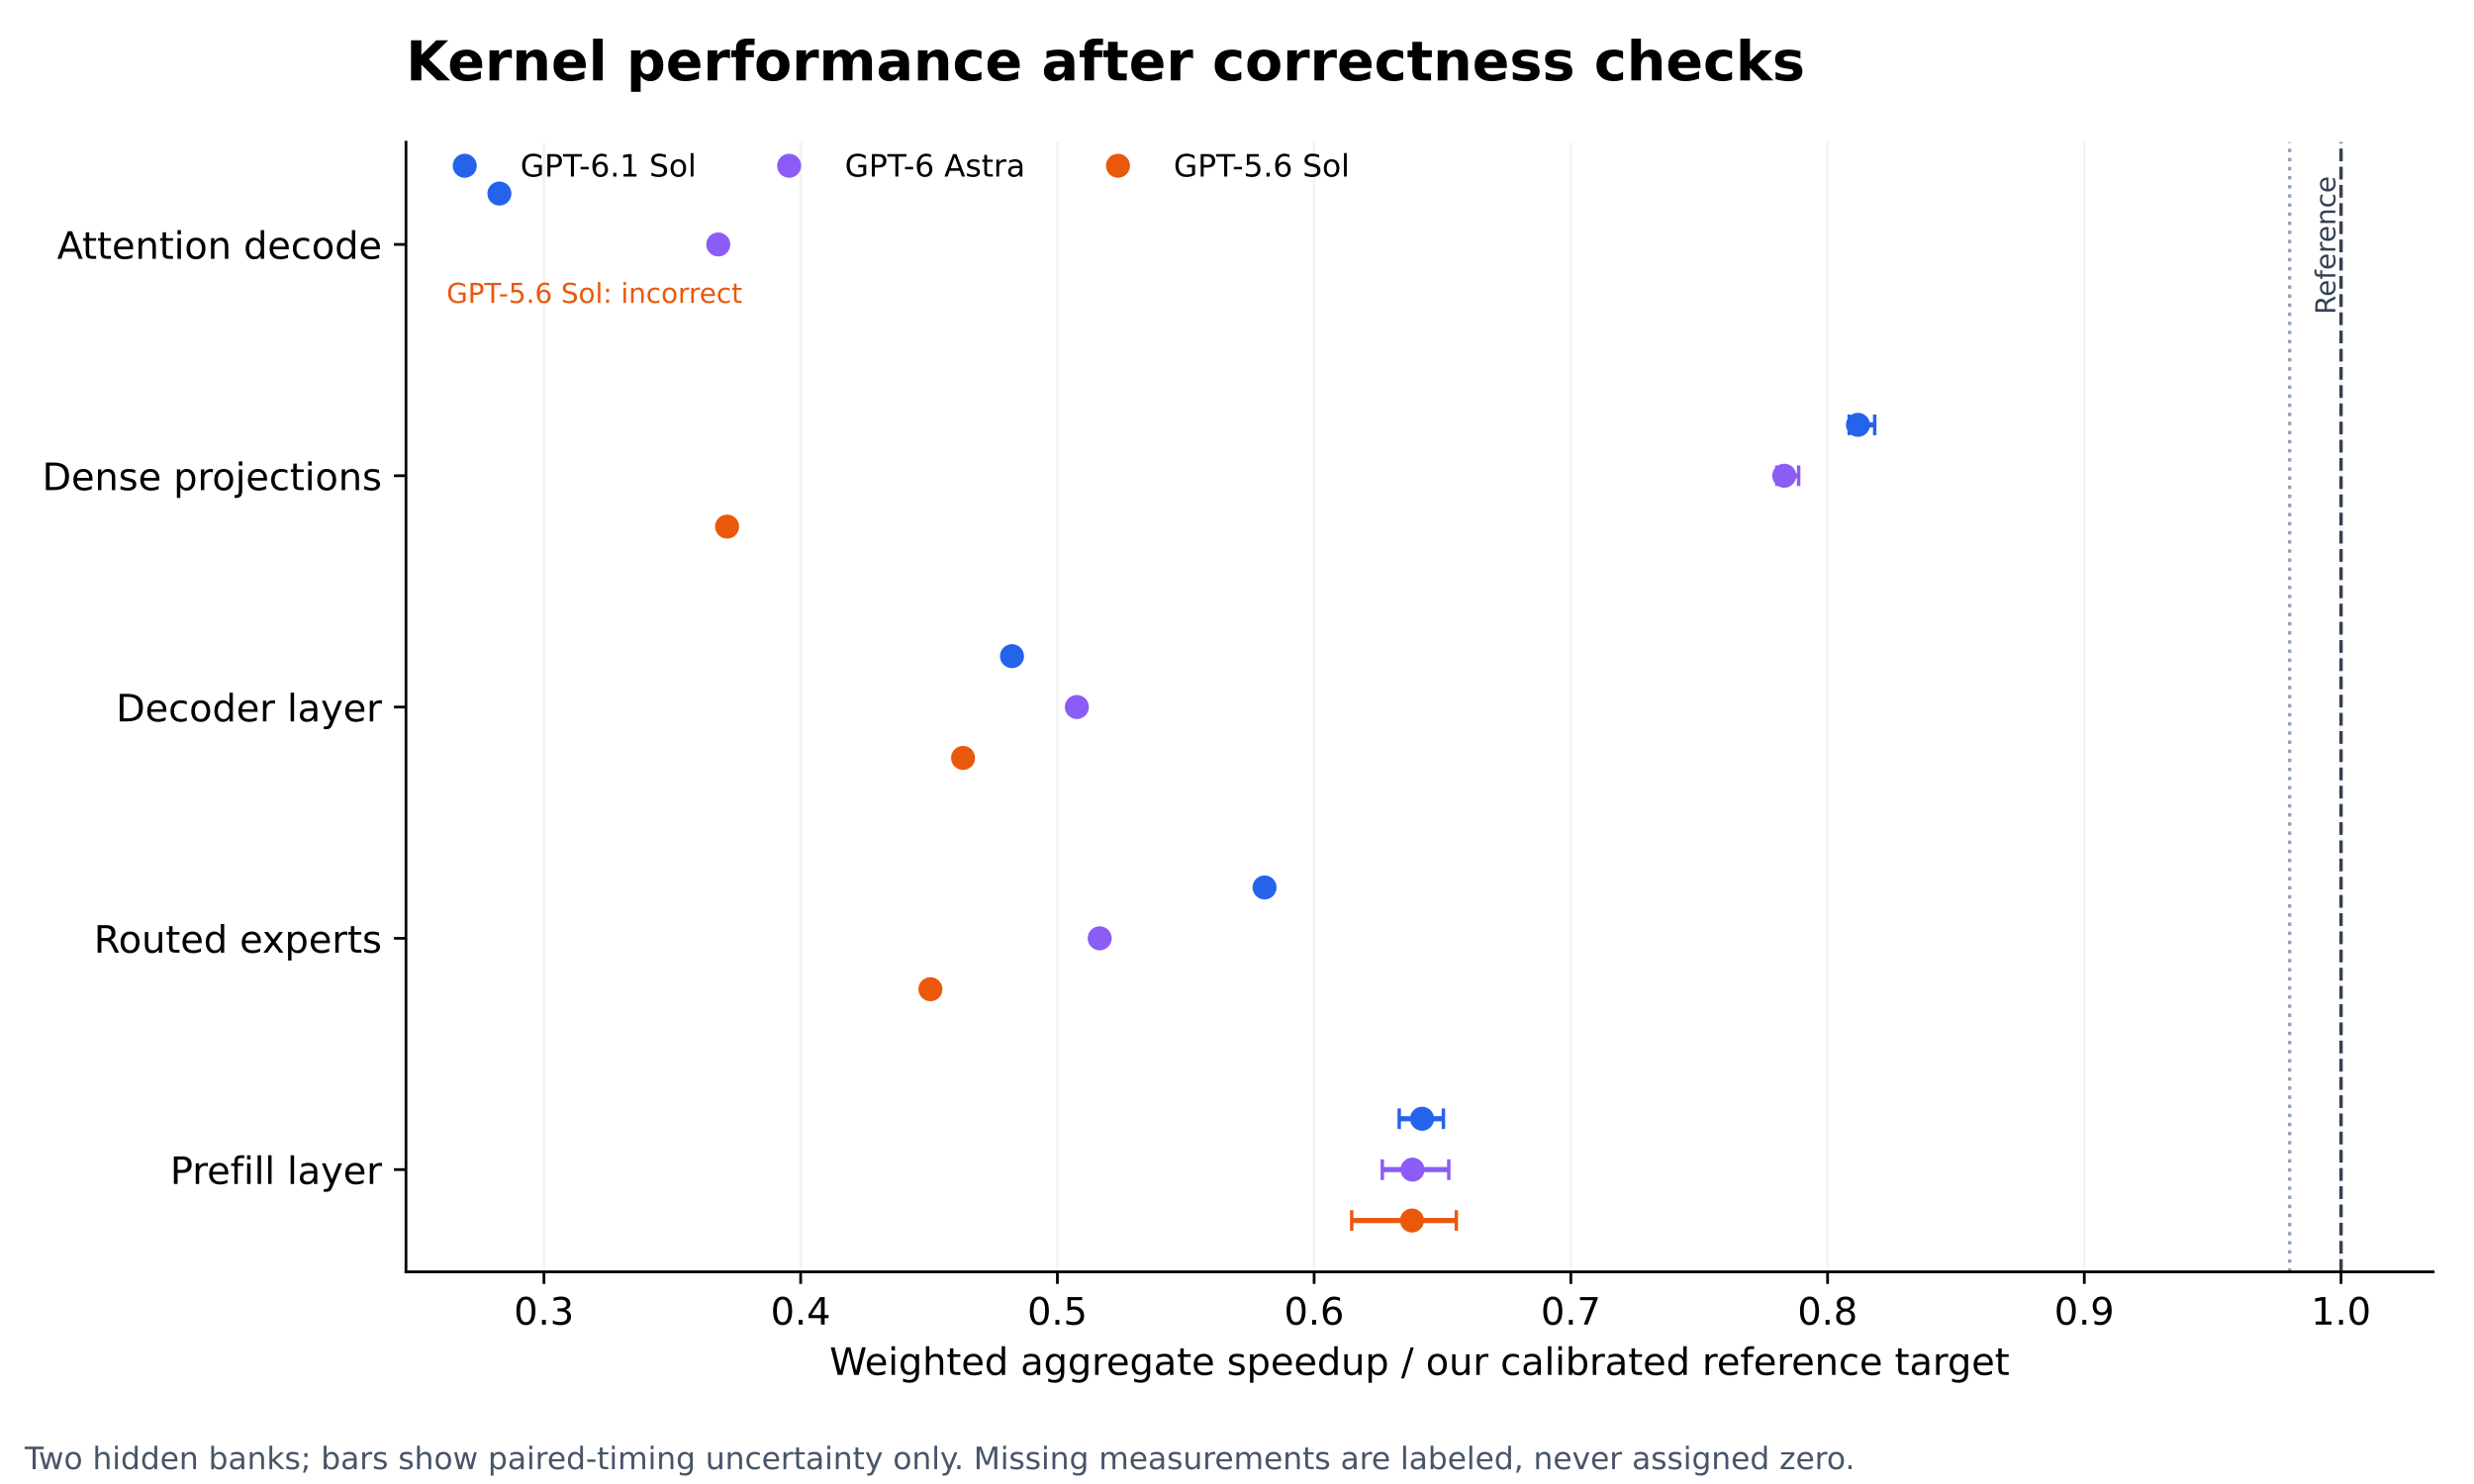
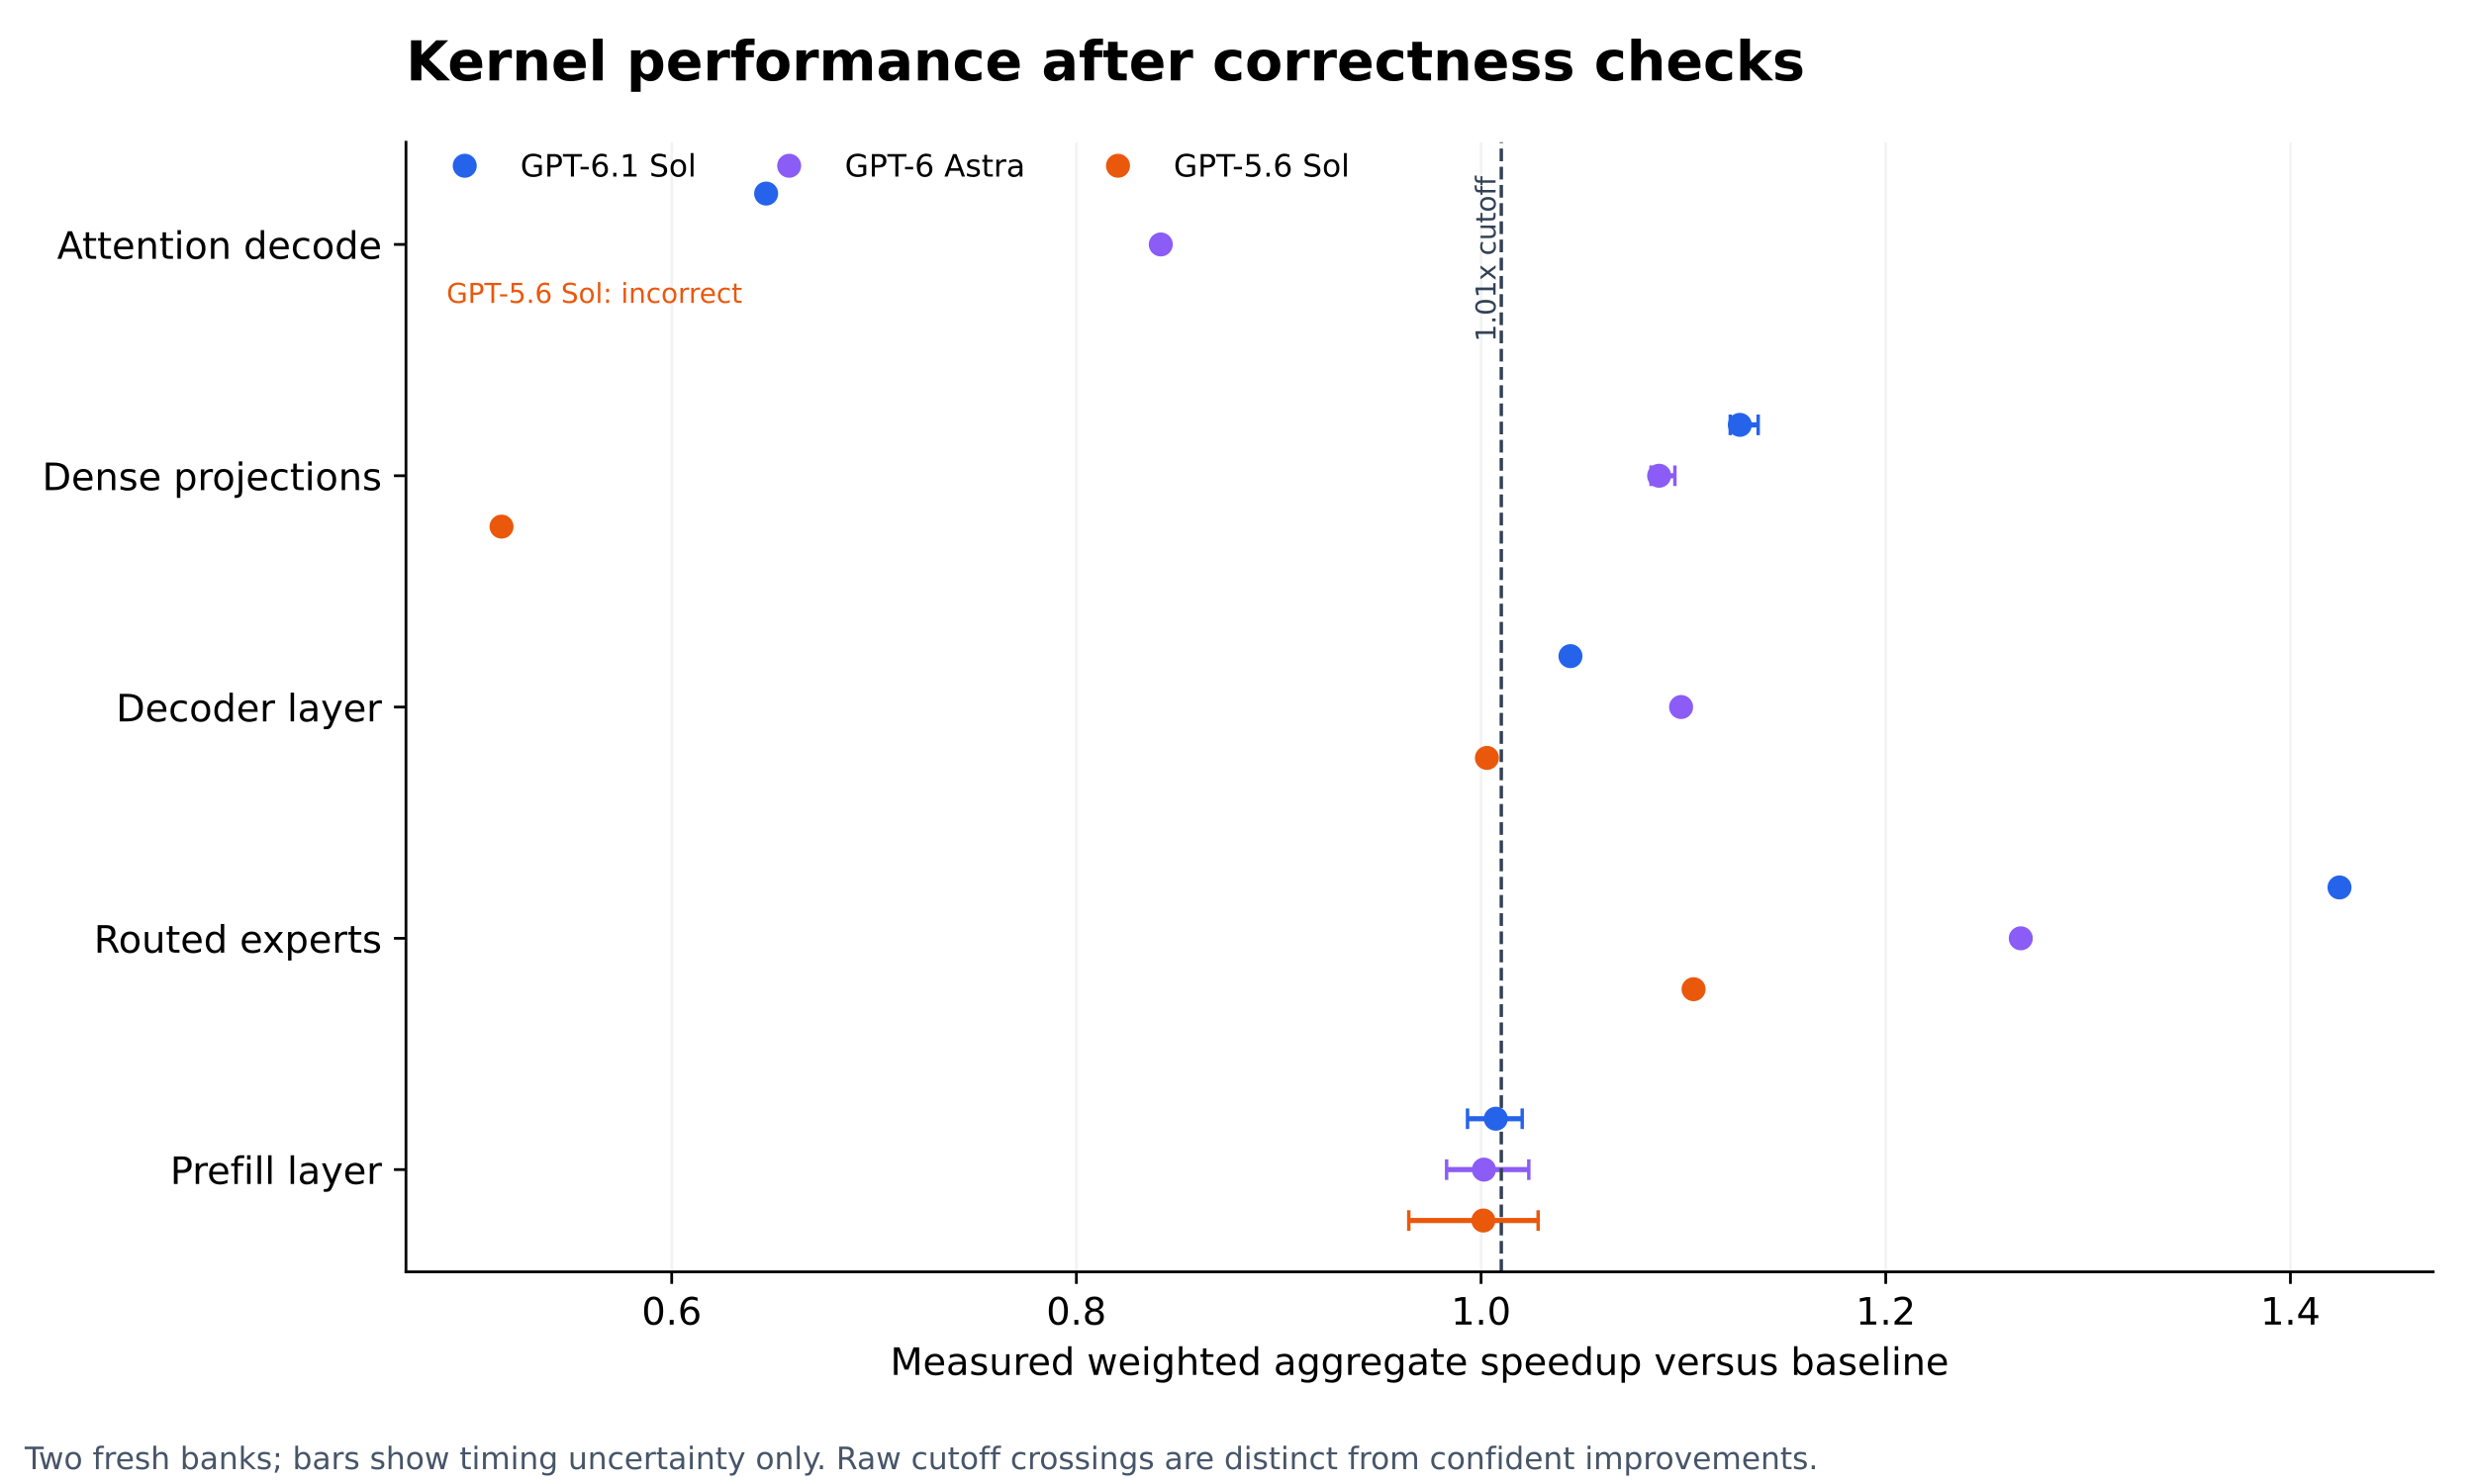
<svg xmlns="http://www.w3.org/2000/svg" xmlns:xlink="http://www.w3.org/1999/xlink" width="720pt" height="432pt" viewBox="0 0 720 432" version="1.1">
  <defs>
    <style type="text/css">*{stroke-linejoin: round; stroke-linecap: butt}</style>
  </defs>
  <g id="figure_1">
    <g id="patch_1">
      <path d="M 0 432 L 720 432 L 720 0 L 0 0 z " style="fill: #ffffff" />
    </g>
    <g id="axes_1">
      <g id="patch_2">
        <path d="M 118.15 370.24 L 708.12 370.24 L 708.12 41.4 L 118.15 41.4 z " style="fill: #ffffff" />
      </g>
      <g id="matplotlib.axis_1">
        <g id="xtick_1">
          <g id="line2d_1">
-             <path d="M 158.302 370.24 L 158.302 41.4 " clip-path="url(#p978713d4ad)" style="fill: none; stroke: #b0b0b0; stroke-opacity: 0.15; stroke-width: 0.8; stroke-linecap: square" />
+             <path d="M 195.484 370.24 L 195.484 41.4 " clip-path="url(#pc3a83fc8a4)" style="fill: none; stroke: #b0b0b0; stroke-opacity: 0.15; stroke-width: 0.8; stroke-linecap: square" />
          </g>
          <g id="line2d_2">
            <defs>
-               <path id="mf0a34f0b8c" d="M 0 0 L 0 3.5 " style="stroke: #000000; stroke-width: 0.8" />
+               <path id="m26ceb1a71c" d="M 0 0 L 0 3.5 " style="stroke: #000000; stroke-width: 0.8" />
            </defs>
            <g>
-               <use xlink:href="#mf0a34f0b8c" x="158.302" y="370.24" style="stroke: #000000; stroke-width: 0.8" />
+               <use xlink:href="#m26ceb1a71c" x="195.484" y="370.24" style="stroke: #000000; stroke-width: 0.8" />
            </g>
          </g>
          <g id="text_1">
-             <text style="font-size: 11px; font-family: 'DejaVu Sans'; text-anchor: middle" x="158.302" y="385.598" transform="rotate(-0 158.3019 385.5983)">0.3</text>
+             <text style="font-size: 11px; font-family: 'DejaVu Sans'; text-anchor: middle" x="195.484" y="385.598" transform="rotate(-0 195.4839 385.5983)">0.6</text>
          </g>
        </g>
        <g id="xtick_2">
          <g id="line2d_3">
-             <path d="M 233.016 370.24 L 233.016 41.4 " clip-path="url(#p978713d4ad)" style="fill: none; stroke: #b0b0b0; stroke-opacity: 0.15; stroke-width: 0.8; stroke-linecap: square" />
+             <path d="M 313.256 370.24 L 313.256 41.4 " clip-path="url(#pc3a83fc8a4)" style="fill: none; stroke: #b0b0b0; stroke-opacity: 0.15; stroke-width: 0.8; stroke-linecap: square" />
          </g>
          <g id="line2d_4">
            <g>
-               <use xlink:href="#mf0a34f0b8c" x="233.016" y="370.24" style="stroke: #000000; stroke-width: 0.8" />
+               <use xlink:href="#m26ceb1a71c" x="313.256" y="370.24" style="stroke: #000000; stroke-width: 0.8" />
            </g>
          </g>
          <g id="text_2">
-             <text style="font-size: 11px; font-family: 'DejaVu Sans'; text-anchor: middle" x="233.016" y="385.598" transform="rotate(-0 233.0164 385.5983)">0.4</text>
+             <text style="font-size: 11px; font-family: 'DejaVu Sans'; text-anchor: middle" x="313.256" y="385.598" transform="rotate(-0 313.2562 385.5983)">0.8</text>
          </g>
        </g>
        <g id="xtick_3">
          <g id="line2d_5">
-             <path d="M 307.731 370.24 L 307.731 41.4 " clip-path="url(#p978713d4ad)" style="fill: none; stroke: #b0b0b0; stroke-opacity: 0.15; stroke-width: 0.8; stroke-linecap: square" />
+             <path d="M 431.029 370.24 L 431.029 41.4 " clip-path="url(#pc3a83fc8a4)" style="fill: none; stroke: #b0b0b0; stroke-opacity: 0.15; stroke-width: 0.8; stroke-linecap: square" />
          </g>
          <g id="line2d_6">
            <g>
-               <use xlink:href="#mf0a34f0b8c" x="307.731" y="370.24" style="stroke: #000000; stroke-width: 0.8" />
+               <use xlink:href="#m26ceb1a71c" x="431.029" y="370.24" style="stroke: #000000; stroke-width: 0.8" />
            </g>
          </g>
          <g id="text_3">
-             <text style="font-size: 11px; font-family: 'DejaVu Sans'; text-anchor: middle" x="307.731" y="385.598" transform="rotate(-0 307.7308 385.5983)">0.5</text>
+             <text style="font-size: 11px; font-family: 'DejaVu Sans'; text-anchor: middle" x="431.029" y="385.598" transform="rotate(-0 431.0286 385.5983)">1.0</text>
          </g>
        </g>
        <g id="xtick_4">
          <g id="line2d_7">
-             <path d="M 382.445 370.24 L 382.445 41.4 " clip-path="url(#p978713d4ad)" style="fill: none; stroke: #b0b0b0; stroke-opacity: 0.15; stroke-width: 0.8; stroke-linecap: square" />
+             <path d="M 548.801 370.24 L 548.801 41.4 " clip-path="url(#pc3a83fc8a4)" style="fill: none; stroke: #b0b0b0; stroke-opacity: 0.15; stroke-width: 0.8; stroke-linecap: square" />
          </g>
          <g id="line2d_8">
            <g>
-               <use xlink:href="#mf0a34f0b8c" x="382.445" y="370.24" style="stroke: #000000; stroke-width: 0.8" />
+               <use xlink:href="#m26ceb1a71c" x="548.801" y="370.24" style="stroke: #000000; stroke-width: 0.8" />
            </g>
          </g>
          <g id="text_4">
-             <text style="font-size: 11px; font-family: 'DejaVu Sans'; text-anchor: middle" x="382.445" y="385.598" transform="rotate(-0 382.4453 385.5983)">0.6</text>
+             <text style="font-size: 11px; font-family: 'DejaVu Sans'; text-anchor: middle" x="548.801" y="385.598" transform="rotate(-0 548.8009 385.5983)">1.2</text>
          </g>
        </g>
        <g id="xtick_5">
          <g id="line2d_9">
-             <path d="M 457.16 370.24 L 457.16 41.4 " clip-path="url(#p978713d4ad)" style="fill: none; stroke: #b0b0b0; stroke-opacity: 0.15; stroke-width: 0.8; stroke-linecap: square" />
+             <path d="M 666.573 370.24 L 666.573 41.4 " clip-path="url(#pc3a83fc8a4)" style="fill: none; stroke: #b0b0b0; stroke-opacity: 0.15; stroke-width: 0.8; stroke-linecap: square" />
          </g>
          <g id="line2d_10">
            <g>
-               <use xlink:href="#mf0a34f0b8c" x="457.16" y="370.24" style="stroke: #000000; stroke-width: 0.8" />
+               <use xlink:href="#m26ceb1a71c" x="666.573" y="370.24" style="stroke: #000000; stroke-width: 0.8" />
            </g>
          </g>
          <g id="text_5">
-             <text style="font-size: 11px; font-family: 'DejaVu Sans'; text-anchor: middle" x="457.16" y="385.598" transform="rotate(-0 457.1598 385.5983)">0.7</text>
-           </g>
-         </g>
-         <g id="xtick_6">
-           <g id="line2d_11">
-             <path d="M 531.874 370.24 L 531.874 41.4 " clip-path="url(#p978713d4ad)" style="fill: none; stroke: #b0b0b0; stroke-opacity: 0.15; stroke-width: 0.8; stroke-linecap: square" />
-           </g>
-           <g id="line2d_12">
-             <g>
-               <use xlink:href="#mf0a34f0b8c" x="531.874" y="370.24" style="stroke: #000000; stroke-width: 0.8" />
-             </g>
-           </g>
-           <g id="text_6">
-             <text style="font-size: 11px; font-family: 'DejaVu Sans'; text-anchor: middle" x="531.874" y="385.598" transform="rotate(-0 531.8742 385.5983)">0.8</text>
-           </g>
-         </g>
-         <g id="xtick_7">
-           <g id="line2d_13">
-             <path d="M 606.589 370.24 L 606.589 41.4 " clip-path="url(#p978713d4ad)" style="fill: none; stroke: #b0b0b0; stroke-opacity: 0.15; stroke-width: 0.8; stroke-linecap: square" />
-           </g>
-           <g id="line2d_14">
-             <g>
-               <use xlink:href="#mf0a34f0b8c" x="606.589" y="370.24" style="stroke: #000000; stroke-width: 0.8" />
-             </g>
-           </g>
-           <g id="text_7">
-             <text style="font-size: 11px; font-family: 'DejaVu Sans'; text-anchor: middle" x="606.589" y="385.598" transform="rotate(-0 606.5887 385.5983)">0.9</text>
-           </g>
-         </g>
-         <g id="xtick_8">
-           <g id="line2d_15">
-             <path d="M 681.303 370.24 L 681.303 41.4 " clip-path="url(#p978713d4ad)" style="fill: none; stroke: #b0b0b0; stroke-opacity: 0.15; stroke-width: 0.8; stroke-linecap: square" />
-           </g>
-           <g id="line2d_16">
-             <g>
-               <use xlink:href="#mf0a34f0b8c" x="681.303" y="370.24" style="stroke: #000000; stroke-width: 0.8" />
-             </g>
-           </g>
-           <g id="text_8">
-             <text style="font-size: 11px; font-family: 'DejaVu Sans'; text-anchor: middle" x="681.303" y="385.598" transform="rotate(-0 681.3032 385.5983)">1.0</text>
-           </g>
-         </g>
-         <g id="text_9">
-           <text style="font-size: 11px; font-family: 'DejaVu Sans'; text-anchor: middle" x="413.135" y="400.244" transform="rotate(-0 413.135 400.2442)">Weighted aggregate speedup / our calibrated reference target</text>
+             <text style="font-size: 11px; font-family: 'DejaVu Sans'; text-anchor: middle" x="666.573" y="385.598" transform="rotate(-0 666.5732 385.5983)">1.4</text>
+           </g>
+         </g>
+         <g id="text_6">
+           <text style="font-size: 11px; font-family: 'DejaVu Sans'; text-anchor: middle" x="413.135" y="400.244" transform="rotate(-0 413.135 400.2442)">Measured weighted aggregate speedup versus baseline</text>
        </g>
      </g>
      <g id="matplotlib.axis_2">
        <g id="ytick_1">
-           <g id="line2d_17">
+           <g id="line2d_11">
            <defs>
-               <path id="me566a98259" d="M 0 0 L -3.5 0 " style="stroke: #000000; stroke-width: 0.8" />
+               <path id="m800ecf4db5" d="M 0 0 L -3.5 0 " style="stroke: #000000; stroke-width: 0.8" />
            </defs>
            <g>
-               <use xlink:href="#me566a98259" x="118.15" y="71.16" style="stroke: #000000; stroke-width: 0.8" />
+               <use xlink:href="#m800ecf4db5" x="118.15" y="71.16" style="stroke: #000000; stroke-width: 0.8" />
+             </g>
+           </g>
+           <g id="text_7">
+             <text style="font-size: 11px; font-family: 'DejaVu Sans'; text-anchor: end" x="111.15" y="75.339" transform="rotate(-0 111.15 75.33903)">Attention decode</text>
+           </g>
+         </g>
+         <g id="ytick_2">
+           <g id="line2d_12">
+             <g>
+               <use xlink:href="#m800ecf4db5" x="118.15" y="138.49" style="stroke: #000000; stroke-width: 0.8" />
+             </g>
+           </g>
+           <g id="text_8">
+             <text style="font-size: 11px; font-family: 'DejaVu Sans'; text-anchor: end" x="111.15" y="142.669" transform="rotate(-0 111.15 142.6691)">Dense projections</text>
+           </g>
+         </g>
+         <g id="ytick_3">
+           <g id="line2d_13">
+             <g>
+               <use xlink:href="#m800ecf4db5" x="118.15" y="205.82" style="stroke: #000000; stroke-width: 0.8" />
+             </g>
+           </g>
+           <g id="text_9">
+             <text style="font-size: 11px; font-family: 'DejaVu Sans'; text-anchor: end" x="111.15" y="209.999" transform="rotate(-0 111.15 209.9991)">Decoder layer</text>
+           </g>
+         </g>
+         <g id="ytick_4">
+           <g id="line2d_14">
+             <g>
+               <use xlink:href="#m800ecf4db5" x="118.15" y="273.15" style="stroke: #000000; stroke-width: 0.8" />
            </g>
          </g>
          <g id="text_10">
-             <text style="font-size: 11px; font-family: 'DejaVu Sans'; text-anchor: end" x="111.15" y="75.339" transform="rotate(-0 111.15 75.33903)">Attention decode</text>
-           </g>
-         </g>
-         <g id="ytick_2">
-           <g id="line2d_18">
-             <g>
-               <use xlink:href="#me566a98259" x="118.15" y="138.49" style="stroke: #000000; stroke-width: 0.8" />
+             <text style="font-size: 11px; font-family: 'DejaVu Sans'; text-anchor: end" x="111.15" y="277.329" transform="rotate(-0 111.15 277.3292)">Routed experts</text>
+           </g>
+         </g>
+         <g id="ytick_5">
+           <g id="line2d_15">
+             <g>
+               <use xlink:href="#m800ecf4db5" x="118.15" y="340.48" style="stroke: #000000; stroke-width: 0.8" />
            </g>
          </g>
          <g id="text_11">
-             <text style="font-size: 11px; font-family: 'DejaVu Sans'; text-anchor: end" x="111.15" y="142.669" transform="rotate(-0 111.15 142.6691)">Dense projections</text>
-           </g>
-         </g>
-         <g id="ytick_3">
-           <g id="line2d_19">
-             <g>
-               <use xlink:href="#me566a98259" x="118.15" y="205.82" style="stroke: #000000; stroke-width: 0.8" />
-             </g>
-           </g>
-           <g id="text_12">
-             <text style="font-size: 11px; font-family: 'DejaVu Sans'; text-anchor: end" x="111.15" y="209.999" transform="rotate(-0 111.15 209.9991)">Decoder layer</text>
-           </g>
-         </g>
-         <g id="ytick_4">
-           <g id="line2d_20">
-             <g>
-               <use xlink:href="#me566a98259" x="118.15" y="273.15" style="stroke: #000000; stroke-width: 0.8" />
-             </g>
-           </g>
-           <g id="text_13">
-             <text style="font-size: 11px; font-family: 'DejaVu Sans'; text-anchor: end" x="111.15" y="277.329" transform="rotate(-0 111.15 277.3292)">Routed experts</text>
-           </g>
-         </g>
-         <g id="ytick_5">
-           <g id="line2d_21">
-             <g>
-               <use xlink:href="#me566a98259" x="118.15" y="340.48" style="stroke: #000000; stroke-width: 0.8" />
-             </g>
-           </g>
-           <g id="text_14">
            <text style="font-size: 11px; font-family: 'DejaVu Sans'; text-anchor: end" x="111.15" y="344.659" transform="rotate(-0 111.15 344.6593)">Prefill layer</text>
          </g>
        </g>
      </g>
      <g id="LineCollection_1">
-         <path d="M 144.967 56.347 L 145.81 56.347 " clip-path="url(#p978713d4ad)" style="fill: none; stroke: #2563eb; stroke-width: 1.5" />
+         <path d="M 222.294 56.347 L 223.813 56.347 " clip-path="url(#pc3a83fc8a4)" style="fill: none; stroke: #2563eb; stroke-width: 1.5" />
+       </g>
+       <g id="line2d_16">
+         <defs>
+           <path id="m8457d21f0b" d="M 0 3 L 0 -3 " style="stroke: #2563eb" />
+         </defs>
+         <g clip-path="url(#pc3a83fc8a4)">
+           <use xlink:href="#m8457d21f0b" x="222.294" y="56.347" style="fill: #2563eb; stroke: #2563eb" />
+         </g>
+       </g>
+       <g id="line2d_17">
+         <g clip-path="url(#pc3a83fc8a4)">
+           <use xlink:href="#m8457d21f0b" x="223.813" y="56.347" style="fill: #2563eb; stroke: #2563eb" />
+         </g>
+       </g>
+       <g id="LineCollection_2">
+         <path d="M 337.031 71.16 L 338.722 71.16 " clip-path="url(#pc3a83fc8a4)" style="fill: none; stroke: #8b5cf6; stroke-width: 1.5" />
+       </g>
+       <g id="line2d_18">
+         <defs>
+           <path id="m1e632a8d99" d="M 0 3 L 0 -3 " style="stroke: #8b5cf6" />
+         </defs>
+         <g clip-path="url(#pc3a83fc8a4)">
+           <use xlink:href="#m1e632a8d99" x="337.031" y="71.16" style="fill: #8b5cf6; stroke: #8b5cf6" />
+         </g>
+       </g>
+       <g id="line2d_19">
+         <g clip-path="url(#pc3a83fc8a4)">
+           <use xlink:href="#m1e632a8d99" x="338.722" y="71.16" style="fill: #8b5cf6; stroke: #8b5cf6" />
+         </g>
+       </g>
+       <g id="LineCollection_3">
+         <path d="M 503.554 123.677 L 511.677 123.677 " clip-path="url(#pc3a83fc8a4)" style="fill: none; stroke: #2563eb; stroke-width: 1.5" />
+       </g>
+       <g id="line2d_20">
+         <g clip-path="url(#pc3a83fc8a4)">
+           <use xlink:href="#m8457d21f0b" x="503.554" y="123.677" style="fill: #2563eb; stroke: #2563eb" />
+         </g>
+       </g>
+       <g id="line2d_21">
+         <g clip-path="url(#pc3a83fc8a4)">
+           <use xlink:href="#m8457d21f0b" x="511.677" y="123.677" style="fill: #2563eb; stroke: #2563eb" />
+         </g>
+       </g>
+       <g id="LineCollection_4">
+         <path d="M 480.493 138.49 L 487.437 138.49 " clip-path="url(#pc3a83fc8a4)" style="fill: none; stroke: #8b5cf6; stroke-width: 1.5" />
      </g>
      <g id="line2d_22">
-         <defs>
-           <path id="m72c60a5d5a" d="M 0 3 L 0 -3 " style="stroke: #2563eb" />
-         </defs>
-         <g clip-path="url(#p978713d4ad)">
-           <use xlink:href="#m72c60a5d5a" x="144.967" y="56.347" style="fill: #2563eb; stroke: #2563eb" />
+         <g clip-path="url(#pc3a83fc8a4)">
+           <use xlink:href="#m1e632a8d99" x="480.493" y="138.49" style="fill: #8b5cf6; stroke: #8b5cf6" />
        </g>
      </g>
      <g id="line2d_23">
-         <g clip-path="url(#p978713d4ad)">
-           <use xlink:href="#m72c60a5d5a" x="145.81" y="56.347" style="fill: #2563eb; stroke: #2563eb" />
-         </g>
-       </g>
-       <g id="LineCollection_2">
-         <path d="M 208.597 71.16 L 209.535 71.16 " clip-path="url(#p978713d4ad)" style="fill: none; stroke: #8b5cf6; stroke-width: 1.5" />
+         <g clip-path="url(#pc3a83fc8a4)">
+           <use xlink:href="#m1e632a8d99" x="487.437" y="138.49" style="fill: #8b5cf6; stroke: #8b5cf6" />
+         </g>
+       </g>
+       <g id="LineCollection_5">
+         <path d="M 144.967 153.303 L 147.236 153.303 " clip-path="url(#pc3a83fc8a4)" style="fill: none; stroke: #ea580c; stroke-width: 1.5" />
      </g>
      <g id="line2d_24">
        <defs>
-           <path id="mca71fd6b04" d="M 0 3 L 0 -3 " style="stroke: #8b5cf6" />
-         </defs>
-         <g clip-path="url(#p978713d4ad)">
-           <use xlink:href="#mca71fd6b04" x="208.597" y="71.16" style="fill: #8b5cf6; stroke: #8b5cf6" />
+           <path id="mea8f5c9031" d="M 0 3 L 0 -3 " style="stroke: #ea580c" />
+         </defs>
+         <g clip-path="url(#pc3a83fc8a4)">
+           <use xlink:href="#mea8f5c9031" x="144.967" y="153.303" style="fill: #ea580c; stroke: #ea580c" />
        </g>
      </g>
      <g id="line2d_25">
-         <g clip-path="url(#p978713d4ad)">
-           <use xlink:href="#mca71fd6b04" x="209.535" y="71.16" style="fill: #8b5cf6; stroke: #8b5cf6" />
-         </g>
-       </g>
-       <g id="LineCollection_3">
-         <path d="M 538.178 123.677 L 545.596 123.677 " clip-path="url(#p978713d4ad)" style="fill: none; stroke: #2563eb; stroke-width: 1.5" />
+         <g clip-path="url(#pc3a83fc8a4)">
+           <use xlink:href="#mea8f5c9031" x="147.236" y="153.303" style="fill: #ea580c; stroke: #ea580c" />
+         </g>
+       </g>
+       <g id="LineCollection_6">
+         <path d="M 456.663 191.007 L 457.298 191.007 " clip-path="url(#pc3a83fc8a4)" style="fill: none; stroke: #2563eb; stroke-width: 1.5" />
      </g>
      <g id="line2d_26">
-         <g clip-path="url(#p978713d4ad)">
-           <use xlink:href="#m72c60a5d5a" x="538.178" y="123.677" style="fill: #2563eb; stroke: #2563eb" />
+         <g clip-path="url(#pc3a83fc8a4)">
+           <use xlink:href="#m8457d21f0b" x="456.663" y="191.007" style="fill: #2563eb; stroke: #2563eb" />
        </g>
      </g>
      <g id="line2d_27">
-         <g clip-path="url(#p978713d4ad)">
-           <use xlink:href="#m72c60a5d5a" x="545.596" y="123.677" style="fill: #2563eb; stroke: #2563eb" />
-         </g>
-       </g>
-       <g id="LineCollection_4">
-         <path d="M 517.117 138.49 L 523.459 138.49 " clip-path="url(#p978713d4ad)" style="fill: none; stroke: #8b5cf6; stroke-width: 1.5" />
+         <g clip-path="url(#pc3a83fc8a4)">
+           <use xlink:href="#m8457d21f0b" x="457.298" y="191.007" style="fill: #2563eb; stroke: #2563eb" />
+         </g>
+       </g>
+       <g id="LineCollection_7">
+         <path d="M 488.754 205.82 L 489.569 205.82 " clip-path="url(#pc3a83fc8a4)" style="fill: none; stroke: #8b5cf6; stroke-width: 1.5" />
      </g>
      <g id="line2d_28">
-         <g clip-path="url(#p978713d4ad)">
-           <use xlink:href="#mca71fd6b04" x="517.117" y="138.49" style="fill: #8b5cf6; stroke: #8b5cf6" />
+         <g clip-path="url(#pc3a83fc8a4)">
+           <use xlink:href="#m1e632a8d99" x="488.754" y="205.82" style="fill: #8b5cf6; stroke: #8b5cf6" />
        </g>
      </g>
      <g id="line2d_29">
-         <g clip-path="url(#p978713d4ad)">
-           <use xlink:href="#mca71fd6b04" x="523.459" y="138.49" style="fill: #8b5cf6; stroke: #8b5cf6" />
-         </g>
-       </g>
-       <g id="LineCollection_5">
-         <path d="M 210.694 153.303 L 212.766 153.303 " clip-path="url(#p978713d4ad)" style="fill: none; stroke: #ea580c; stroke-width: 1.5" />
+         <g clip-path="url(#pc3a83fc8a4)">
+           <use xlink:href="#m1e632a8d99" x="489.569" y="205.82" style="fill: #8b5cf6; stroke: #8b5cf6" />
+         </g>
+       </g>
+       <g id="LineCollection_8">
+         <path d="M 432.271 220.633 L 433.121 220.633 " clip-path="url(#pc3a83fc8a4)" style="fill: none; stroke: #ea580c; stroke-width: 1.5" />
      </g>
      <g id="line2d_30">
-         <defs>
-           <path id="md06e45fc76" d="M 0 3 L 0 -3 " style="stroke: #ea580c" />
-         </defs>
-         <g clip-path="url(#p978713d4ad)">
-           <use xlink:href="#md06e45fc76" x="210.694" y="153.303" style="fill: #ea580c; stroke: #ea580c" />
+         <g clip-path="url(#pc3a83fc8a4)">
+           <use xlink:href="#mea8f5c9031" x="432.271" y="220.633" style="fill: #ea580c; stroke: #ea580c" />
        </g>
      </g>
      <g id="line2d_31">
-         <g clip-path="url(#p978713d4ad)">
-           <use xlink:href="#md06e45fc76" x="212.766" y="153.303" style="fill: #ea580c; stroke: #ea580c" />
-         </g>
-       </g>
-       <g id="LineCollection_6">
-         <path d="M 294.298 191.007 L 294.67 191.007 " clip-path="url(#p978713d4ad)" style="fill: none; stroke: #2563eb; stroke-width: 1.5" />
+         <g clip-path="url(#pc3a83fc8a4)">
+           <use xlink:href="#mea8f5c9031" x="433.121" y="220.633" style="fill: #ea580c; stroke: #ea580c" />
+         </g>
+       </g>
+       <g id="LineCollection_9">
+         <path d="M 679.719 258.337 L 681.303 258.337 " clip-path="url(#pc3a83fc8a4)" style="fill: none; stroke: #2563eb; stroke-width: 1.5" />
      </g>
      <g id="line2d_32">
-         <g clip-path="url(#p978713d4ad)">
-           <use xlink:href="#m72c60a5d5a" x="294.298" y="191.007" style="fill: #2563eb; stroke: #2563eb" />
+         <g clip-path="url(#pc3a83fc8a4)">
+           <use xlink:href="#m8457d21f0b" x="679.719" y="258.337" style="fill: #2563eb; stroke: #2563eb" />
        </g>
      </g>
      <g id="line2d_33">
-         <g clip-path="url(#p978713d4ad)">
-           <use xlink:href="#m72c60a5d5a" x="294.67" y="191.007" style="fill: #2563eb; stroke: #2563eb" />
-         </g>
-       </g>
-       <g id="LineCollection_7">
-         <path d="M 313.106 205.82 L 313.583 205.82 " clip-path="url(#p978713d4ad)" style="fill: none; stroke: #8b5cf6; stroke-width: 1.5" />
+         <g clip-path="url(#pc3a83fc8a4)">
+           <use xlink:href="#m8457d21f0b" x="681.303" y="258.337" style="fill: #2563eb; stroke: #2563eb" />
+         </g>
+       </g>
+       <g id="LineCollection_10">
+         <path d="M 587.145 273.15 L 588.416 273.15 " clip-path="url(#pc3a83fc8a4)" style="fill: none; stroke: #8b5cf6; stroke-width: 1.5" />
      </g>
      <g id="line2d_34">
-         <g clip-path="url(#p978713d4ad)">
-           <use xlink:href="#mca71fd6b04" x="313.106" y="205.82" style="fill: #8b5cf6; stroke: #8b5cf6" />
+         <g clip-path="url(#pc3a83fc8a4)">
+           <use xlink:href="#m1e632a8d99" x="587.145" y="273.15" style="fill: #8b5cf6; stroke: #8b5cf6" />
        </g>
      </g>
      <g id="line2d_35">
-         <g clip-path="url(#p978713d4ad)">
-           <use xlink:href="#mca71fd6b04" x="313.583" y="205.82" style="fill: #8b5cf6; stroke: #8b5cf6" />
-         </g>
-       </g>
-       <g id="LineCollection_8">
-         <path d="M 280.002 220.633 L 280.501 220.633 " clip-path="url(#p978713d4ad)" style="fill: none; stroke: #ea580c; stroke-width: 1.5" />
+         <g clip-path="url(#pc3a83fc8a4)">
+           <use xlink:href="#m1e632a8d99" x="588.416" y="273.15" style="fill: #8b5cf6; stroke: #8b5cf6" />
+         </g>
+       </g>
+       <g id="LineCollection_11">
+         <path d="M 492.158 287.963 L 493.371 287.963 " clip-path="url(#pc3a83fc8a4)" style="fill: none; stroke: #ea580c; stroke-width: 1.5" />
      </g>
      <g id="line2d_36">
-         <g clip-path="url(#p978713d4ad)">
-           <use xlink:href="#md06e45fc76" x="280.002" y="220.633" style="fill: #ea580c; stroke: #ea580c" />
+         <g clip-path="url(#pc3a83fc8a4)">
+           <use xlink:href="#mea8f5c9031" x="492.158" y="287.963" style="fill: #ea580c; stroke: #ea580c" />
        </g>
      </g>
      <g id="line2d_37">
-         <g clip-path="url(#p978713d4ad)">
-           <use xlink:href="#md06e45fc76" x="280.501" y="220.633" style="fill: #ea580c; stroke: #ea580c" />
-         </g>
-       </g>
-       <g id="LineCollection_9">
-         <path d="M 367.432 258.337 L 368.251 258.337 " clip-path="url(#p978713d4ad)" style="fill: none; stroke: #2563eb; stroke-width: 1.5" />
+         <g clip-path="url(#pc3a83fc8a4)">
+           <use xlink:href="#mea8f5c9031" x="493.371" y="287.963" style="fill: #ea580c; stroke: #ea580c" />
+         </g>
+       </g>
+       <g id="LineCollection_12">
+         <path d="M 427.091 325.668 L 443.003 325.668 " clip-path="url(#pc3a83fc8a4)" style="fill: none; stroke: #2563eb; stroke-width: 1.5" />
      </g>
      <g id="line2d_38">
-         <g clip-path="url(#p978713d4ad)">
-           <use xlink:href="#m72c60a5d5a" x="367.432" y="258.337" style="fill: #2563eb; stroke: #2563eb" />
+         <g clip-path="url(#pc3a83fc8a4)">
+           <use xlink:href="#m8457d21f0b" x="427.091" y="325.668" style="fill: #2563eb; stroke: #2563eb" />
        </g>
      </g>
      <g id="line2d_39">
-         <g clip-path="url(#p978713d4ad)">
-           <use xlink:href="#m72c60a5d5a" x="368.251" y="258.337" style="fill: #2563eb; stroke: #2563eb" />
-         </g>
-       </g>
-       <g id="LineCollection_10">
-         <path d="M 319.542 273.15 L 320.2 273.15 " clip-path="url(#p978713d4ad)" style="fill: none; stroke: #8b5cf6; stroke-width: 1.5" />
+         <g clip-path="url(#pc3a83fc8a4)">
+           <use xlink:href="#m8457d21f0b" x="443.003" y="325.668" style="fill: #2563eb; stroke: #2563eb" />
+         </g>
+       </g>
+       <g id="LineCollection_13">
+         <path d="M 421.003 340.48 L 444.921 340.48 " clip-path="url(#pc3a83fc8a4)" style="fill: none; stroke: #8b5cf6; stroke-width: 1.5" />
      </g>
      <g id="line2d_40">
-         <g clip-path="url(#p978713d4ad)">
-           <use xlink:href="#mca71fd6b04" x="319.542" y="273.15" style="fill: #8b5cf6; stroke: #8b5cf6" />
+         <g clip-path="url(#pc3a83fc8a4)">
+           <use xlink:href="#m1e632a8d99" x="421.003" y="340.48" style="fill: #8b5cf6; stroke: #8b5cf6" />
        </g>
      </g>
      <g id="line2d_41">
-         <g clip-path="url(#p978713d4ad)">
-           <use xlink:href="#mca71fd6b04" x="320.2" y="273.15" style="fill: #8b5cf6; stroke: #8b5cf6" />
-         </g>
-       </g>
-       <g id="LineCollection_11">
-         <path d="M 270.405 287.963 L 271.032 287.963 " clip-path="url(#p978713d4ad)" style="fill: none; stroke: #ea580c; stroke-width: 1.5" />
+         <g clip-path="url(#pc3a83fc8a4)">
+           <use xlink:href="#m1e632a8d99" x="444.921" y="340.48" style="fill: #8b5cf6; stroke: #8b5cf6" />
+         </g>
+       </g>
+       <g id="LineCollection_14">
+         <path d="M 410.001 355.293 L 447.637 355.293 " clip-path="url(#pc3a83fc8a4)" style="fill: none; stroke: #ea580c; stroke-width: 1.5" />
      </g>
      <g id="line2d_42">
-         <g clip-path="url(#p978713d4ad)">
-           <use xlink:href="#md06e45fc76" x="270.405" y="287.963" style="fill: #ea580c; stroke: #ea580c" />
+         <g clip-path="url(#pc3a83fc8a4)">
+           <use xlink:href="#mea8f5c9031" x="410.001" y="355.293" style="fill: #ea580c; stroke: #ea580c" />
        </g>
      </g>
      <g id="line2d_43">
-         <g clip-path="url(#p978713d4ad)">
-           <use xlink:href="#md06e45fc76" x="271.032" y="287.963" style="fill: #ea580c; stroke: #ea580c" />
-         </g>
-       </g>
-       <g id="LineCollection_12">
-         <path d="M 407.212 325.668 L 420.08 325.668 " clip-path="url(#p978713d4ad)" style="fill: none; stroke: #2563eb; stroke-width: 1.5" />
+         <g clip-path="url(#pc3a83fc8a4)">
+           <use xlink:href="#mea8f5c9031" x="447.637" y="355.293" style="fill: #ea580c; stroke: #ea580c" />
+         </g>
      </g>
      <g id="line2d_44">
-         <g clip-path="url(#p978713d4ad)">
-           <use xlink:href="#m72c60a5d5a" x="407.212" y="325.668" style="fill: #2563eb; stroke: #2563eb" />
-         </g>
+         <path d="M 436.917 370.24 L 436.917 41.4 " clip-path="url(#pc3a83fc8a4)" style="fill: none; stroke-dasharray: 3.7,1.6; stroke-dashoffset: 0; stroke: #334155" />
      </g>
      <g id="line2d_45">
-         <g clip-path="url(#p978713d4ad)">
-           <use xlink:href="#m72c60a5d5a" x="420.08" y="325.668" style="fill: #2563eb; stroke: #2563eb" />
-         </g>
-       </g>
-       <g id="LineCollection_13">
-         <path d="M 402.288 340.48 L 421.632 340.48 " clip-path="url(#p978713d4ad)" style="fill: none; stroke: #8b5cf6; stroke-width: 1.5" />
+         <defs>
+           <path id="mb0c6e8a163" d="M 0 3 C 0.796 3 1.559 2.684 2.121 2.121 C 2.684 1.559 3 0.796 3 0 C 3 -0.796 2.684 -1.559 2.121 -2.121 C 1.559 -2.684 0.796 -3 0 -3 C -0.796 -3 -1.559 -2.684 -2.121 -2.121 C -2.684 -1.559 -3 -0.796 -3 0 C -3 0.796 -2.684 1.559 -2.121 2.121 C -1.559 2.684 -0.796 3 0 3 z " style="stroke: #2563eb" />
+         </defs>
+         <g clip-path="url(#pc3a83fc8a4)">
+           <use xlink:href="#mb0c6e8a163" x="222.968" y="56.347" style="fill: #2563eb; stroke: #2563eb" />
+         </g>
      </g>
      <g id="line2d_46">
-         <g clip-path="url(#p978713d4ad)">
-           <use xlink:href="#mca71fd6b04" x="402.288" y="340.48" style="fill: #8b5cf6; stroke: #8b5cf6" />
+         <defs>
+           <path id="m637edd815d" d="M 0 3 C 0.796 3 1.559 2.684 2.121 2.121 C 2.684 1.559 3 0.796 3 0 C 3 -0.796 2.684 -1.559 2.121 -2.121 C 1.559 -2.684 0.796 -3 0 -3 C -0.796 -3 -1.559 -2.684 -2.121 -2.121 C -2.684 -1.559 -3 -0.796 -3 0 C -3 0.796 -2.684 1.559 -2.121 2.121 C -1.559 2.684 -0.796 3 0 3 z " style="stroke: #8b5cf6" />
+         </defs>
+         <g clip-path="url(#pc3a83fc8a4)">
+           <use xlink:href="#m637edd815d" x="337.818" y="71.16" style="fill: #8b5cf6; stroke: #8b5cf6" />
        </g>
      </g>
      <g id="line2d_47">
-         <g clip-path="url(#p978713d4ad)">
-           <use xlink:href="#mca71fd6b04" x="421.632" y="340.48" style="fill: #8b5cf6; stroke: #8b5cf6" />
-         </g>
-       </g>
-       <g id="LineCollection_14">
-         <path d="M 393.39 355.293 L 423.829 355.293 " clip-path="url(#p978713d4ad)" style="fill: none; stroke: #ea580c; stroke-width: 1.5" />
+         <g clip-path="url(#pc3a83fc8a4)">
+           <use xlink:href="#mb0c6e8a163" x="506.344" y="123.677" style="fill: #2563eb; stroke: #2563eb" />
+         </g>
      </g>
      <g id="line2d_48">
-         <g clip-path="url(#p978713d4ad)">
-           <use xlink:href="#md06e45fc76" x="393.39" y="355.293" style="fill: #ea580c; stroke: #ea580c" />
+         <g clip-path="url(#pc3a83fc8a4)">
+           <use xlink:href="#m637edd815d" x="482.851" y="138.49" style="fill: #8b5cf6; stroke: #8b5cf6" />
        </g>
      </g>
      <g id="line2d_49">
-         <g clip-path="url(#p978713d4ad)">
-           <use xlink:href="#md06e45fc76" x="423.829" y="355.293" style="fill: #ea580c; stroke: #ea580c" />
+         <defs>
+           <path id="m3ca31e6ffa" d="M 0 3 C 0.796 3 1.559 2.684 2.121 2.121 C 2.684 1.559 3 0.796 3 0 C 3 -0.796 2.684 -1.559 2.121 -2.121 C 1.559 -2.684 0.796 -3 0 -3 C -0.796 -3 -1.559 -2.684 -2.121 -2.121 C -2.684 -1.559 -3 -0.796 -3 0 C -3 0.796 -2.684 1.559 -2.121 2.121 C -1.559 2.684 -0.796 3 0 3 z " style="stroke: #ea580c" />
+         </defs>
+         <g clip-path="url(#pc3a83fc8a4)">
+           <use xlink:href="#m3ca31e6ffa" x="145.96" y="153.303" style="fill: #ea580c; stroke: #ea580c" />
        </g>
      </g>
      <g id="line2d_50">
-         <path d="M 681.303 370.24 L 681.303 41.4 " clip-path="url(#p978713d4ad)" style="fill: none; stroke-dasharray: 3.7,1.6; stroke-dashoffset: 0; stroke: #334155" />
+         <g clip-path="url(#pc3a83fc8a4)">
+           <use xlink:href="#mb0c6e8a163" x="457.045" y="191.007" style="fill: #2563eb; stroke: #2563eb" />
+         </g>
      </g>
      <g id="line2d_51">
-         <path d="M 666.36 370.24 L 666.36 41.4 " clip-path="url(#p978713d4ad)" style="fill: none; stroke-dasharray: 1,1.65; stroke-dashoffset: 0; stroke: #94a3b8" />
+         <g clip-path="url(#pc3a83fc8a4)">
+           <use xlink:href="#m637edd815d" x="489.242" y="205.82" style="fill: #8b5cf6; stroke: #8b5cf6" />
+         </g>
      </g>
      <g id="line2d_52">
-         <defs>
-           <path id="m687c9638f6" d="M 0 3 C 0.796 3 1.559 2.684 2.121 2.121 C 2.684 1.559 3 0.796 3 0 C 3 -0.796 2.684 -1.559 2.121 -2.121 C 1.559 -2.684 0.796 -3 0 -3 C -0.796 -3 -1.559 -2.684 -2.121 -2.121 C -2.684 -1.559 -3 -0.796 -3 0 C -3 0.796 -2.684 1.559 -2.121 2.121 C -1.559 2.684 -0.796 3 0 3 z " style="stroke: #2563eb" />
-         </defs>
-         <g clip-path="url(#p978713d4ad)">
-           <use xlink:href="#m687c9638f6" x="145.341" y="56.347" style="fill: #2563eb; stroke: #2563eb" />
+         <g clip-path="url(#pc3a83fc8a4)">
+           <use xlink:href="#m3ca31e6ffa" x="432.736" y="220.633" style="fill: #ea580c; stroke: #ea580c" />
        </g>
      </g>
      <g id="line2d_53">
-         <defs>
-           <path id="mda19e4b4f7" d="M 0 3 C 0.796 3 1.559 2.684 2.121 2.121 C 2.684 1.559 3 0.796 3 0 C 3 -0.796 2.684 -1.559 2.121 -2.121 C 1.559 -2.684 0.796 -3 0 -3 C -0.796 -3 -1.559 -2.684 -2.121 -2.121 C -2.684 -1.559 -3 -0.796 -3 0 C -3 0.796 -2.684 1.559 -2.121 2.121 C -1.559 2.684 -0.796 3 0 3 z " style="stroke: #8b5cf6" />
-         </defs>
-         <g clip-path="url(#p978713d4ad)">
-           <use xlink:href="#mda19e4b4f7" x="209.033" y="71.16" style="fill: #8b5cf6; stroke: #8b5cf6" />
+         <g clip-path="url(#pc3a83fc8a4)">
+           <use xlink:href="#mb0c6e8a163" x="680.858" y="258.337" style="fill: #2563eb; stroke: #2563eb" />
        </g>
      </g>
      <g id="line2d_54">
-         <g clip-path="url(#p978713d4ad)">
-           <use xlink:href="#m687c9638f6" x="540.726" y="123.677" style="fill: #2563eb; stroke: #2563eb" />
+         <g clip-path="url(#pc3a83fc8a4)">
+           <use xlink:href="#m637edd815d" x="588.102" y="273.15" style="fill: #8b5cf6; stroke: #8b5cf6" />
        </g>
      </g>
      <g id="line2d_55">
-         <g clip-path="url(#p978713d4ad)">
-           <use xlink:href="#mda19e4b4f7" x="519.27" y="138.49" style="fill: #8b5cf6; stroke: #8b5cf6" />
+         <g clip-path="url(#pc3a83fc8a4)">
+           <use xlink:href="#m3ca31e6ffa" x="492.874" y="287.963" style="fill: #ea580c; stroke: #ea580c" />
        </g>
      </g>
      <g id="line2d_56">
-         <defs>
-           <path id="m770fab2757" d="M 0 3 C 0.796 3 1.559 2.684 2.121 2.121 C 2.684 1.559 3 0.796 3 0 C 3 -0.796 2.684 -1.559 2.121 -2.121 C 1.559 -2.684 0.796 -3 0 -3 C -0.796 -3 -1.559 -2.684 -2.121 -2.121 C -2.684 -1.559 -3 -0.796 -3 0 C -3 0.796 -2.684 1.559 -2.121 2.121 C -1.559 2.684 -0.796 3 0 3 z " style="stroke: #ea580c" />
-         </defs>
-         <g clip-path="url(#p978713d4ad)">
-           <use xlink:href="#m770fab2757" x="211.601" y="153.303" style="fill: #ea580c; stroke: #ea580c" />
+         <g clip-path="url(#pc3a83fc8a4)">
+           <use xlink:href="#mb0c6e8a163" x="435.316" y="325.668" style="fill: #2563eb; stroke: #2563eb" />
        </g>
      </g>
      <g id="line2d_57">
-         <g clip-path="url(#p978713d4ad)">
-           <use xlink:href="#m687c9638f6" x="294.522" y="191.007" style="fill: #2563eb; stroke: #2563eb" />
+         <g clip-path="url(#pc3a83fc8a4)">
+           <use xlink:href="#m637edd815d" x="431.868" y="340.48" style="fill: #8b5cf6; stroke: #8b5cf6" />
        </g>
      </g>
      <g id="line2d_58">
-         <g clip-path="url(#p978713d4ad)">
-           <use xlink:href="#mda19e4b4f7" x="313.392" y="205.82" style="fill: #8b5cf6; stroke: #8b5cf6" />
-         </g>
-       </g>
-       <g id="line2d_59">
-         <g clip-path="url(#p978713d4ad)">
-           <use xlink:href="#m770fab2757" x="280.275" y="220.633" style="fill: #ea580c; stroke: #ea580c" />
-         </g>
-       </g>
-       <g id="line2d_60">
-         <g clip-path="url(#p978713d4ad)">
-           <use xlink:href="#m687c9638f6" x="368.021" y="258.337" style="fill: #2563eb; stroke: #2563eb" />
-         </g>
-       </g>
-       <g id="line2d_61">
-         <g clip-path="url(#p978713d4ad)">
-           <use xlink:href="#mda19e4b4f7" x="320.037" y="273.15" style="fill: #8b5cf6; stroke: #8b5cf6" />
-         </g>
-       </g>
-       <g id="line2d_62">
-         <g clip-path="url(#p978713d4ad)">
-           <use xlink:href="#m770fab2757" x="270.775" y="287.963" style="fill: #ea580c; stroke: #ea580c" />
-         </g>
-       </g>
-       <g id="line2d_63">
-         <g clip-path="url(#p978713d4ad)">
-           <use xlink:href="#m687c9638f6" x="413.864" y="325.668" style="fill: #2563eb; stroke: #2563eb" />
-         </g>
-       </g>
-       <g id="line2d_64">
-         <g clip-path="url(#p978713d4ad)">
-           <use xlink:href="#mda19e4b4f7" x="411.076" y="340.48" style="fill: #8b5cf6; stroke: #8b5cf6" />
-         </g>
-       </g>
-       <g id="line2d_65">
-         <g clip-path="url(#p978713d4ad)">
-           <use xlink:href="#m770fab2757" x="410.935" y="355.293" style="fill: #ea580c; stroke: #ea580c" />
+         <g clip-path="url(#pc3a83fc8a4)">
+           <use xlink:href="#m3ca31e6ffa" x="431.695" y="355.293" style="fill: #ea580c; stroke: #ea580c" />
        </g>
      </g>
      <g id="patch_3">
        <path d="M 118.15 370.24 L 118.15 41.4 " style="fill: none; stroke: #000000; stroke-width: 0.8; stroke-linejoin: miter; stroke-linecap: square" />
      </g>
      <g id="patch_4">
        <path d="M 118.15 370.24 L 708.12 370.24 " style="fill: none; stroke: #000000; stroke-width: 0.8; stroke-linejoin: miter; stroke-linecap: square" />
      </g>
-       <g id="text_15">
+       <g id="text_12">
        <text style="font-size: 8px; font-family: 'DejaVu Sans'; text-anchor: start; fill: #ea580c" x="129.949" y="88.18" transform="rotate(-0 129.9494 88.18)">GPT-5.6 Sol: incorrect</text>
      </g>
-       <g id="text_16">
-         <text style="font-size: 8px; font-family: 'DejaVu Sans'; fill: #334155" transform="translate(679.6394 91.5477) rotate(-90)">Reference</text>
-       </g>
-       <g id="text_17">
+       <g id="text_13">
+         <text style="font-size: 8px; font-family: 'DejaVu Sans'; fill: #334155" transform="translate(435.2534 99.4877) rotate(-90)">1.01x cutoff</text>
+       </g>
+       <g id="text_14">
        <text style="font-weight: 700; font-size: 16px; font-family: 'DejaVu Sans'; text-anchor: start" x="118.15" y="23.4" transform="rotate(-0 118.15 23.4)">Kernel performance after correctness checks</text>
      </g>
      <g id="legend_1">
-         <g id="line2d_66">
+         <g id="line2d_59">
          <g>
-             <use xlink:href="#m687c9638f6" x="135.25" y="48.256" style="fill: #2563eb; stroke: #2563eb" />
-           </g>
-         </g>
-         <g id="text_18">
+             <use xlink:href="#mb0c6e8a163" x="135.25" y="48.256" style="fill: #2563eb; stroke: #2563eb" />
+           </g>
+         </g>
+         <g id="text_15">
          <text style="font-size: 9px; font-family: 'DejaVu Sans'; text-anchor: start" x="151.45" y="51.406" transform="rotate(-0 151.45 51.40599)">GPT-6.1 Sol</text>
        </g>
-         <g id="line2d_67">
+         <g id="line2d_60">
          <g>
-             <use xlink:href="#mda19e4b4f7" x="229.667" y="48.256" style="fill: #8b5cf6; stroke: #8b5cf6" />
-           </g>
-         </g>
-         <g id="text_19">
+             <use xlink:href="#m637edd815d" x="229.667" y="48.256" style="fill: #8b5cf6; stroke: #8b5cf6" />
+           </g>
+         </g>
+         <g id="text_16">
          <text style="font-size: 9px; font-family: 'DejaVu Sans'; text-anchor: start" x="245.867" y="51.406" transform="rotate(-0 245.867 51.40599)">GPT-6 Astra</text>
        </g>
-         <g id="line2d_68">
+         <g id="line2d_61">
          <g>
-             <use xlink:href="#m770fab2757" x="325.365" y="48.256" style="fill: #ea580c; stroke: #ea580c" />
-           </g>
-         </g>
-         <g id="text_20">
+             <use xlink:href="#m3ca31e6ffa" x="325.365" y="48.256" style="fill: #ea580c; stroke: #ea580c" />
+           </g>
+         </g>
+         <g id="text_17">
          <text style="font-size: 9px; font-family: 'DejaVu Sans'; text-anchor: start" x="341.565" y="51.406" transform="rotate(-0 341.5652 51.40599)">GPT-5.6 Sol</text>
        </g>
      </g>
    </g>
-     <g id="text_21">
-       <text style="font-size: 9px; font-family: 'DejaVu Sans'; text-anchor: start; fill: #475569" x="7.2" y="427.68" transform="rotate(-0 7.2 427.68)">Two hidden banks; bars show paired-timing uncertainty only. Missing measurements are labeled, never assigned zero.</text>
+     <g id="text_18">
+       <text style="font-size: 9px; font-family: 'DejaVu Sans'; text-anchor: start; fill: #475569" x="7.2" y="427.68" transform="rotate(-0 7.2 427.68)">Two fresh banks; bars show timing uncertainty only. Raw cutoff crossings are distinct from confident improvements.</text>
    </g>
  </g>
  <defs>
-     <clipPath id="p978713d4ad">
+     <clipPath id="pc3a83fc8a4">
      <rect x="118.15" y="41.4" width="589.97" height="328.84" />
    </clipPath>
  </defs>
</svg>
